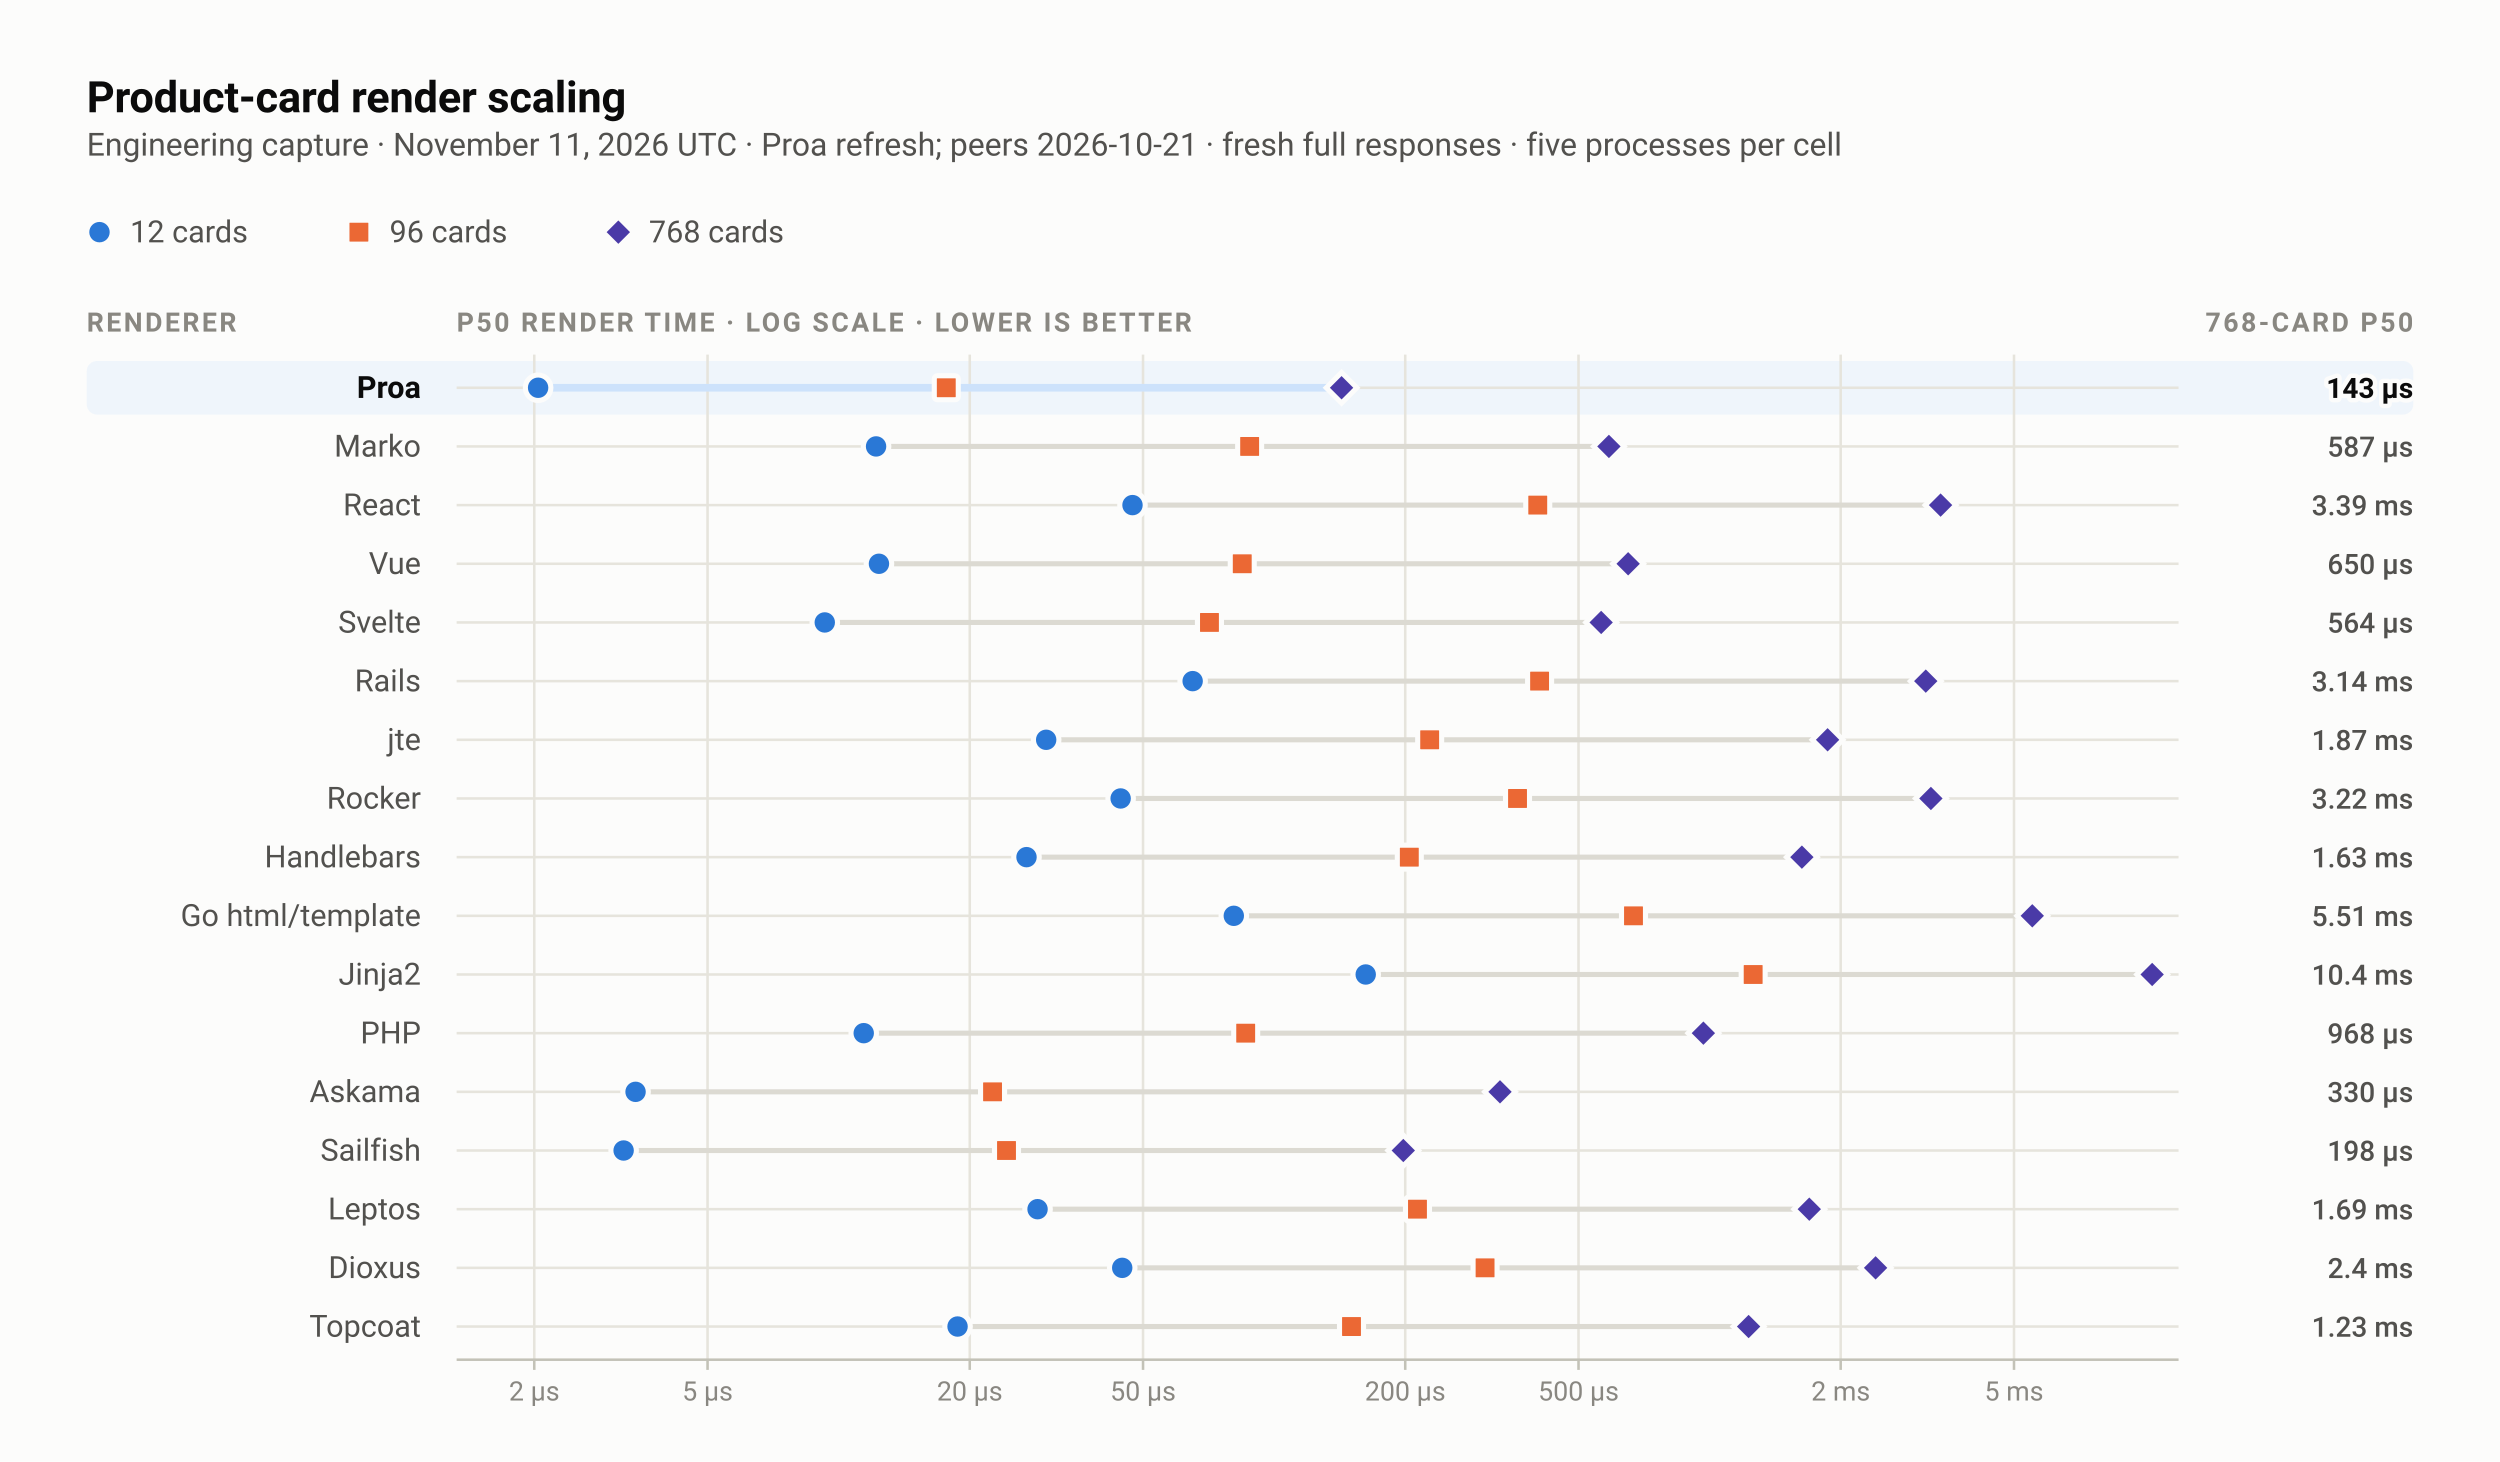
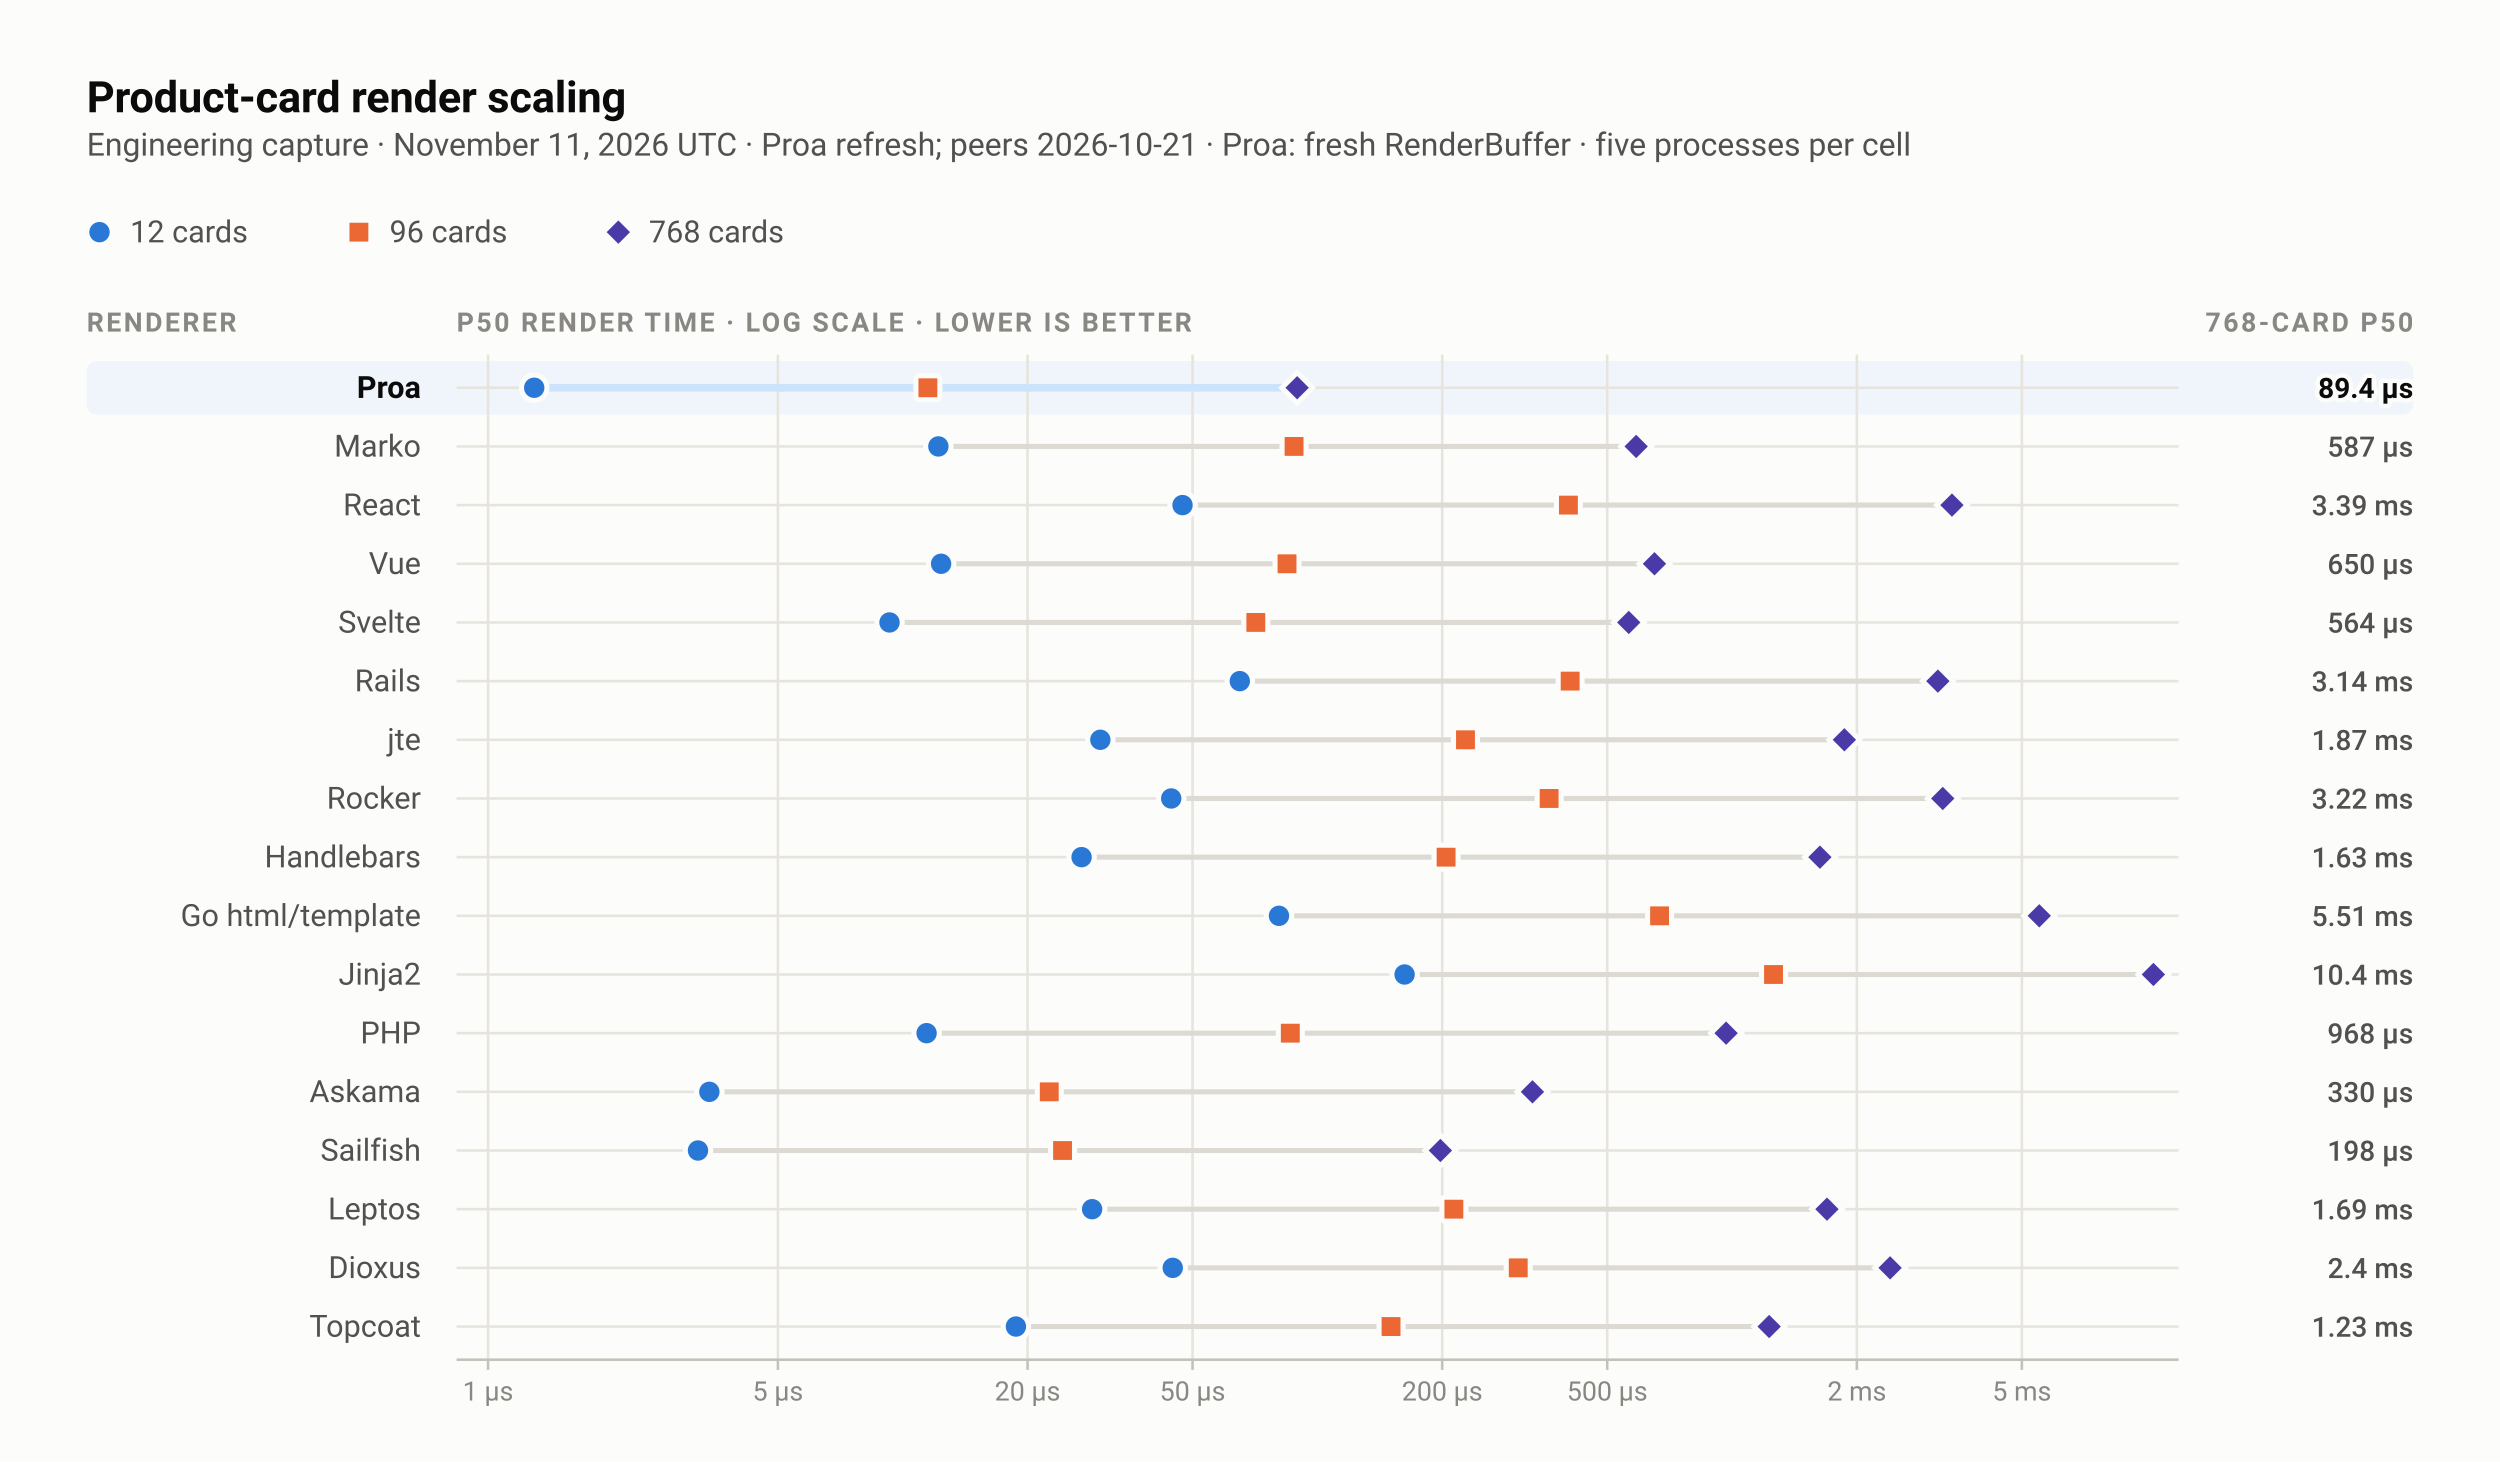
<svg xmlns="http://www.w3.org/2000/svg" width="980" height="573" viewBox="0 0 980 573" role="img" aria-labelledby="ttl dsc">
  <style>
  text { font-family: system-ui, -apple-system, "Segoe UI", Roboto, "Helvetica Neue", Arial, sans-serif; }
  .t   { font-size: 17px; font-weight: 600; fill: #0b0b0b; letter-spacing: -.005em; }
  .d   { font-size: 12.5px; font-weight: 400; fill: #52514e; }
  .eb  { font-size: 10.5px; font-weight: 600; fill: #898781; letter-spacing: .09em; }
  .cat { font-size: 12px; font-weight: 400; fill: #52514e; }
  .catb{ font-size: 12px; font-weight: 600; fill: #0b0b0b; }
  .lg  { font-size: 12px; font-weight: 400; fill: #52514e; }
  .tick{ font-size: 10.5px; font-weight: 400; fill: #898781; font-variant-numeric: tabular-nums; }
  .val { font-size: 11px; font-weight: 500; fill: #52514e; font-variant-numeric: tabular-nums;
         paint-order: stroke; stroke: #fcfcfb; stroke-width: 3.5px; stroke-linejoin: round; }
  .valb{ font-size: 11px; font-weight: 600; fill: #0b0b0b; font-variant-numeric: tabular-nums;
         paint-order: stroke; stroke: #fcfcfb; stroke-width: 3.5px; stroke-linejoin: round; }
  .valw{ font-size: 11px; font-weight: 600; fill: #fcfcfb; font-variant-numeric: tabular-nums; }
  .note{ font-size: 10px; font-weight: 400; fill: #898781; }
  .mono{ font-family: ui-monospace, SFMono-Regular, "SF Mono", Menlo, Consolas, monospace; }
  .end { text-anchor: end; }
  .mid { text-anchor: middle; }
</style>
  <rect width="980" height="573" fill="#fcfcfb" />
  <text x="34" y="44" class="t">Product-card render scaling</text>
-   <text x="34" y="61" class="d">Engineering capture · November 11, 2026 UTC · Proa refresh; peers 2026-10-21 · fresh full responses · five processes per cell</text>
+   <text x="34" y="61" class="d">Engineering capture · November 11, 2026 UTC · Proa refresh; peers 2026-10-21 · Proa: fresh RenderBuffer · five processes per cell</text>
  <circle cx="39" cy="91" r="5" fill="#2a78d6" stroke="#fcfcfb" stroke-width="2" />
  <text x="51" y="95" class="lg">12 cards</text>
  <rect x="135.99" y="86.3" width="9.4" height="9.4" rx="1.2" fill="#eb6834" stroke="#fcfcfb" stroke-width="2" />
  <text x="152.69" y="95" class="lg">96 cards</text>
  <path d="M242.38 85L248.38 91L242.38 97L236.38 91Z" fill="#4a3aa7" stroke="#fcfcfb" stroke-width="2" />
  <text x="254.38" y="95" class="lg">768 cards</text>
  <text x="34" y="130" class="eb">RENDERER</text>
  <text x="179" y="130" class="eb">P50 RENDER TIME · LOG SCALE · LOWER IS BETTER</text>
  <text x="946" y="130" class="eb end" text-anchor="end">768-CARD P50</text>
  <rect x="34" y="141.5" width="912" height="21" rx="4" fill="#cde2fb" opacity=".28" />
  <g text-anchor="middle">
-     <path d="M209.43 139L209.43 533" stroke="#e6e4dc" stroke-width="1" />
-     <path d="M209.43 533L209.43 537" stroke="#c3c2b7" stroke-width="1" />
-     <text x="209.43" y="549" class="tick mid">2 µs</text>
-     <path d="M277.36 139L277.36 533" stroke="#e6e4dc" stroke-width="1" />
-     <path d="M277.36 533L277.36 537" stroke="#c3c2b7" stroke-width="1" />
-     <text x="277.36" y="549" class="tick mid">5 µs</text>
-     <path d="M380.14 139L380.14 533" stroke="#e6e4dc" stroke-width="1" />
-     <path d="M380.14 533L380.14 537" stroke="#c3c2b7" stroke-width="1" />
-     <text x="380.14" y="549" class="tick mid">20 µs</text>
-     <path d="M448.07 139L448.07 533" stroke="#e6e4dc" stroke-width="1" />
-     <path d="M448.07 533L448.07 537" stroke="#c3c2b7" stroke-width="1" />
-     <text x="448.07" y="549" class="tick mid">50 µs</text>
-     <path d="M550.85 139L550.85 533" stroke="#e6e4dc" stroke-width="1" />
-     <path d="M550.85 533L550.85 537" stroke="#c3c2b7" stroke-width="1" />
-     <text x="550.85" y="549" class="tick mid">200 µs</text>
-     <path d="M618.78 139L618.78 533" stroke="#e6e4dc" stroke-width="1" />
-     <path d="M618.78 533L618.78 537" stroke="#c3c2b7" stroke-width="1" />
-     <text x="618.78" y="549" class="tick mid">500 µs</text>
-     <path d="M721.55 139L721.55 533" stroke="#e6e4dc" stroke-width="1" />
-     <path d="M721.55 533L721.55 537" stroke="#c3c2b7" stroke-width="1" />
-     <text x="721.55" y="549" class="tick mid">2 ms</text>
-     <path d="M789.49 139L789.49 533" stroke="#e6e4dc" stroke-width="1" />
-     <path d="M789.49 533L789.49 537" stroke="#c3c2b7" stroke-width="1" />
-     <text x="789.49" y="549" class="tick mid">5 ms</text>
+     <path d="M191.32 139L191.32 533" stroke="#e6e4dc" stroke-width="1" />
+     <path d="M191.32 533L191.32 537" stroke="#c3c2b7" stroke-width="1" />
+     <text x="191.32" y="549" class="tick mid">1 µs</text>
+     <path d="M304.94 139L304.94 533" stroke="#e6e4dc" stroke-width="1" />
+     <path d="M304.94 533L304.94 537" stroke="#c3c2b7" stroke-width="1" />
+     <text x="304.94" y="549" class="tick mid">5 µs</text>
+     <path d="M402.8 139L402.8 533" stroke="#e6e4dc" stroke-width="1" />
+     <path d="M402.8 533L402.8 537" stroke="#c3c2b7" stroke-width="1" />
+     <text x="402.8" y="549" class="tick mid">20 µs</text>
+     <path d="M467.48 139L467.48 533" stroke="#e6e4dc" stroke-width="1" />
+     <path d="M467.48 533L467.48 537" stroke="#c3c2b7" stroke-width="1" />
+     <text x="467.48" y="549" class="tick mid">50 µs</text>
+     <path d="M565.34 139L565.34 533" stroke="#e6e4dc" stroke-width="1" />
+     <path d="M565.34 533L565.34 537" stroke="#c3c2b7" stroke-width="1" />
+     <text x="565.34" y="549" class="tick mid">200 µs</text>
+     <path d="M630.03 139L630.03 533" stroke="#e6e4dc" stroke-width="1" />
+     <path d="M630.03 533L630.03 537" stroke="#c3c2b7" stroke-width="1" />
+     <text x="630.03" y="549" class="tick mid">500 µs</text>
+     <path d="M727.89 139L727.89 533" stroke="#e6e4dc" stroke-width="1" />
+     <path d="M727.89 533L727.89 537" stroke="#c3c2b7" stroke-width="1" />
+     <text x="727.89" y="549" class="tick mid">2 ms</text>
+     <path d="M792.57 139L792.57 533" stroke="#e6e4dc" stroke-width="1" />
+     <path d="M792.57 533L792.57 537" stroke="#c3c2b7" stroke-width="1" />
+     <text x="792.57" y="549" class="tick mid">5 ms</text>
    <path d="M179 533L854 533" stroke="#c3c2b7" stroke-width="1" />
  </g>
  <path d="M179 152L854 152" stroke="#e6e4dc" stroke-width="1" />
-   <path d="M210.94 152L525.89 152" stroke="#cde2fb" stroke-width="3" />
+   <path d="M209.41 152L508.48 152" stroke="#cde2fb" stroke-width="3" />
  <text x="165" y="156" class="catb end" text-anchor="end">Proa</text>
-   <circle cx="210.94" cy="152" r="5" fill="#2a78d6" stroke="#fcfcfb" stroke-width="2" />
-   <rect x="366.24" y="147.3" width="9.4" height="9.4" rx="1.2" fill="#eb6834" stroke="#fcfcfb" stroke-width="2" />
-   <path d="M525.89 146L531.89 152L525.89 158L519.89 152Z" fill="#4a3aa7" stroke="#fcfcfb" stroke-width="2" />
-   <text x="946" y="156" class="valb end" text-anchor="end">143 µs</text>
+   <circle cx="209.41" cy="152" r="5" fill="#2a78d6" stroke="#fcfcfb" stroke-width="2" />
+   <rect x="359.03" y="147.3" width="9.4" height="9.4" rx="1.2" fill="#eb6834" stroke="#fcfcfb" stroke-width="2" />
+   <path d="M508.48 146L514.48 152L508.48 158L502.48 152Z" fill="#4a3aa7" stroke="#fcfcfb" stroke-width="2" />
+   <text x="946" y="156" class="valb end" text-anchor="end">89.4 µs</text>
  <path d="M179 175L854 175" stroke="#e6e4dc" stroke-width="1" />
-   <path d="M343.42 175L630.69 175" stroke="#dcdad2" stroke-width="2" />
+   <path d="M367.84 175L641.37 175" stroke="#dcdad2" stroke-width="2" />
  <text x="165" y="179" class="cat end" text-anchor="end">Marko</text>
-   <circle cx="343.42" cy="175" r="5" fill="#2a78d6" stroke="#fcfcfb" stroke-width="2" />
-   <rect x="485.16" y="170.3" width="9.4" height="9.4" rx="1.2" fill="#eb6834" stroke="#fcfcfb" stroke-width="2" />
-   <path d="M630.69 169L636.69 175L630.69 181L624.69 175Z" fill="#4a3aa7" stroke="#fcfcfb" stroke-width="2" />
+   <circle cx="367.84" cy="175" r="5" fill="#2a78d6" stroke="#fcfcfb" stroke-width="2" />
+   <rect x="502.57" y="170.3" width="9.4" height="9.4" rx="1.2" fill="#eb6834" stroke="#fcfcfb" stroke-width="2" />
+   <path d="M641.37 169L647.37 175L641.37 181L635.37 175Z" fill="#4a3aa7" stroke="#fcfcfb" stroke-width="2" />
  <text x="946" y="179" class="val end" text-anchor="end">587 µs</text>
  <path d="M179 198L854 198" stroke="#e6e4dc" stroke-width="1" />
-   <path d="M443.94 198L760.7 198" stroke="#dcdad2" stroke-width="2" />
+   <path d="M463.55 198L765.16 198" stroke="#dcdad2" stroke-width="2" />
  <text x="165" y="202" class="cat end" text-anchor="end">React</text>
-   <circle cx="443.94" cy="198" r="5" fill="#2a78d6" stroke="#fcfcfb" stroke-width="2" />
-   <rect x="598.1" y="193.3" width="9.4" height="9.4" rx="1.2" fill="#eb6834" stroke="#fcfcfb" stroke-width="2" />
-   <path d="M760.7 192L766.7 198L760.7 204L754.7 198Z" fill="#4a3aa7" stroke="#fcfcfb" stroke-width="2" />
+   <circle cx="463.55" cy="198" r="5" fill="#2a78d6" stroke="#fcfcfb" stroke-width="2" />
+   <rect x="610.12" y="193.3" width="9.4" height="9.4" rx="1.2" fill="#eb6834" stroke="#fcfcfb" stroke-width="2" />
+   <path d="M765.16 192L771.16 198L765.16 204L759.16 198Z" fill="#4a3aa7" stroke="#fcfcfb" stroke-width="2" />
  <text x="946" y="202" class="val end" text-anchor="end">3.39 ms</text>
  <path d="M179 221L854 221" stroke="#e6e4dc" stroke-width="1" />
-   <path d="M344.55 221L638.23 221" stroke="#dcdad2" stroke-width="2" />
+   <path d="M368.91 221L648.55 221" stroke="#dcdad2" stroke-width="2" />
  <text x="165" y="225" class="cat end" text-anchor="end">Vue</text>
-   <circle cx="344.55" cy="221" r="5" fill="#2a78d6" stroke="#fcfcfb" stroke-width="2" />
-   <rect x="482.26" y="216.3" width="9.4" height="9.4" rx="1.2" fill="#eb6834" stroke="#fcfcfb" stroke-width="2" />
-   <path d="M638.23 215L644.23 221L638.23 227L632.23 221Z" fill="#4a3aa7" stroke="#fcfcfb" stroke-width="2" />
+   <circle cx="368.91" cy="221" r="5" fill="#2a78d6" stroke="#fcfcfb" stroke-width="2" />
+   <rect x="499.81" y="216.3" width="9.4" height="9.4" rx="1.2" fill="#eb6834" stroke="#fcfcfb" stroke-width="2" />
+   <path d="M648.55 215L654.55 221L648.55 227L642.55 221Z" fill="#4a3aa7" stroke="#fcfcfb" stroke-width="2" />
  <text x="946" y="225" class="val end" text-anchor="end">650 µs</text>
  <path d="M179 244L854 244" stroke="#e6e4dc" stroke-width="1" />
-   <path d="M323.31 244L627.65 244" stroke="#dcdad2" stroke-width="2" />
+   <path d="M348.69 244L638.47 244" stroke="#dcdad2" stroke-width="2" />
  <text x="165" y="248" class="cat end" text-anchor="end">Svelte</text>
-   <circle cx="323.31" cy="244" r="5" fill="#2a78d6" stroke="#fcfcfb" stroke-width="2" />
-   <rect x="469.41" y="239.3" width="9.4" height="9.4" rx="1.2" fill="#eb6834" stroke="#fcfcfb" stroke-width="2" />
-   <path d="M627.65 238L633.65 244L627.65 250L621.65 244Z" fill="#4a3aa7" stroke="#fcfcfb" stroke-width="2" />
+   <circle cx="348.69" cy="244" r="5" fill="#2a78d6" stroke="#fcfcfb" stroke-width="2" />
+   <rect x="487.58" y="239.3" width="9.4" height="9.4" rx="1.2" fill="#eb6834" stroke="#fcfcfb" stroke-width="2" />
+   <path d="M638.47 238L644.47 244L638.47 250L632.47 244Z" fill="#4a3aa7" stroke="#fcfcfb" stroke-width="2" />
  <text x="946" y="248" class="val end" text-anchor="end">564 µs</text>
  <path d="M179 267L854 267" stroke="#e6e4dc" stroke-width="1" />
-   <path d="M467.52 267L754.9 267" stroke="#dcdad2" stroke-width="2" />
+   <path d="M486 267L759.64 267" stroke="#dcdad2" stroke-width="2" />
  <text x="165" y="271" class="cat end" text-anchor="end">Rails</text>
-   <circle cx="467.52" cy="267" r="5" fill="#2a78d6" stroke="#fcfcfb" stroke-width="2" />
-   <rect x="598.82" y="262.3" width="9.4" height="9.4" rx="1.2" fill="#eb6834" stroke="#fcfcfb" stroke-width="2" />
-   <path d="M754.9 261L760.9 267L754.9 273L748.9 267Z" fill="#4a3aa7" stroke="#fcfcfb" stroke-width="2" />
+   <circle cx="486" cy="267" r="5" fill="#2a78d6" stroke="#fcfcfb" stroke-width="2" />
+   <rect x="610.8" y="262.3" width="9.4" height="9.4" rx="1.2" fill="#eb6834" stroke="#fcfcfb" stroke-width="2" />
+   <path d="M759.64 261L765.64 267L759.64 273L753.64 267Z" fill="#4a3aa7" stroke="#fcfcfb" stroke-width="2" />
  <text x="946" y="271" class="val end" text-anchor="end">3.14 ms</text>
  <path d="M179 290L854 290" stroke="#e6e4dc" stroke-width="1" />
-   <path d="M410.1 290L716.41 290" stroke="#dcdad2" stroke-width="2" />
+   <path d="M431.33 290L722.99 290" stroke="#dcdad2" stroke-width="2" />
  <text x="165" y="294" class="cat end" text-anchor="end">jte</text>
-   <circle cx="410.1" cy="290" r="5" fill="#2a78d6" stroke="#fcfcfb" stroke-width="2" />
-   <rect x="555.73" y="285.3" width="9.4" height="9.4" rx="1.2" fill="#eb6834" stroke="#fcfcfb" stroke-width="2" />
-   <path d="M716.41 284L722.41 290L716.41 296L710.41 290Z" fill="#4a3aa7" stroke="#fcfcfb" stroke-width="2" />
+   <circle cx="431.33" cy="290" r="5" fill="#2a78d6" stroke="#fcfcfb" stroke-width="2" />
+   <rect x="569.77" y="285.3" width="9.4" height="9.4" rx="1.2" fill="#eb6834" stroke="#fcfcfb" stroke-width="2" />
+   <path d="M722.99 284L728.99 290L722.99 296L716.99 290Z" fill="#4a3aa7" stroke="#fcfcfb" stroke-width="2" />
  <text x="946" y="294" class="val end" text-anchor="end">1.87 ms</text>
  <path d="M179 313L854 313" stroke="#e6e4dc" stroke-width="1" />
-   <path d="M439.29 313L756.91 313" stroke="#dcdad2" stroke-width="2" />
+   <path d="M459.12 313L761.55 313" stroke="#dcdad2" stroke-width="2" />
  <text x="165" y="317" class="cat end" text-anchor="end">Rocker</text>
-   <circle cx="439.29" cy="313" r="5" fill="#2a78d6" stroke="#fcfcfb" stroke-width="2" />
-   <rect x="590.17" y="308.3" width="9.4" height="9.4" rx="1.2" fill="#eb6834" stroke="#fcfcfb" stroke-width="2" />
-   <path d="M756.91 307L762.91 313L756.91 319L750.91 313Z" fill="#4a3aa7" stroke="#fcfcfb" stroke-width="2" />
+   <circle cx="459.12" cy="313" r="5" fill="#2a78d6" stroke="#fcfcfb" stroke-width="2" />
+   <rect x="602.56" y="308.3" width="9.4" height="9.4" rx="1.2" fill="#eb6834" stroke="#fcfcfb" stroke-width="2" />
+   <path d="M761.55 307L767.55 313L761.55 319L755.55 313Z" fill="#4a3aa7" stroke="#fcfcfb" stroke-width="2" />
  <text x="946" y="317" class="val end" text-anchor="end">3.22 ms</text>
  <path d="M179 336L854 336" stroke="#e6e4dc" stroke-width="1" />
-   <path d="M402.39 336L706.34 336" stroke="#dcdad2" stroke-width="2" />
+   <path d="M423.98 336L713.4 336" stroke="#dcdad2" stroke-width="2" />
  <text x="165" y="340" class="cat end" text-anchor="end">Handlebars</text>
-   <circle cx="402.39" cy="336" r="5" fill="#2a78d6" stroke="#fcfcfb" stroke-width="2" />
-   <rect x="547.75" y="331.3" width="9.4" height="9.4" rx="1.2" fill="#eb6834" stroke="#fcfcfb" stroke-width="2" />
-   <path d="M706.34 330L712.34 336L706.34 342L700.34 336Z" fill="#4a3aa7" stroke="#fcfcfb" stroke-width="2" />
+   <circle cx="423.98" cy="336" r="5" fill="#2a78d6" stroke="#fcfcfb" stroke-width="2" />
+   <rect x="562.17" y="331.3" width="9.4" height="9.4" rx="1.2" fill="#eb6834" stroke="#fcfcfb" stroke-width="2" />
+   <path d="M713.4 330L719.4 336L713.4 342L707.4 336Z" fill="#4a3aa7" stroke="#fcfcfb" stroke-width="2" />
  <text x="946" y="340" class="val end" text-anchor="end">1.63 ms</text>
  <path d="M179 359L854 359" stroke="#e6e4dc" stroke-width="1" />
-   <path d="M483.65 359L796.65 359" stroke="#dcdad2" stroke-width="2" />
+   <path d="M501.36 359L799.39 359" stroke="#dcdad2" stroke-width="2" />
  <text x="165" y="363" class="cat end" text-anchor="end">Go html/template</text>
-   <circle cx="483.65" cy="359" r="5" fill="#2a78d6" stroke="#fcfcfb" stroke-width="2" />
-   <rect x="635.63" y="354.3" width="9.4" height="9.4" rx="1.2" fill="#eb6834" stroke="#fcfcfb" stroke-width="2" />
-   <path d="M796.65 353L802.65 359L796.65 365L790.65 359Z" fill="#4a3aa7" stroke="#fcfcfb" stroke-width="2" />
+   <circle cx="501.36" cy="359" r="5" fill="#2a78d6" stroke="#fcfcfb" stroke-width="2" />
+   <rect x="645.85" y="354.3" width="9.4" height="9.4" rx="1.2" fill="#eb6834" stroke="#fcfcfb" stroke-width="2" />
+   <path d="M799.39 353L805.39 359L799.39 365L793.39 359Z" fill="#4a3aa7" stroke="#fcfcfb" stroke-width="2" />
  <text x="946" y="363" class="val end" text-anchor="end">5.51 ms</text>
  <path d="M179 382L854 382" stroke="#e6e4dc" stroke-width="1" />
-   <path d="M535.36 382L843.64 382" stroke="#dcdad2" stroke-width="2" />
+   <path d="M550.6 382L844.13 382" stroke="#dcdad2" stroke-width="2" />
  <text x="165" y="386" class="cat end" text-anchor="end">Jinja2</text>
-   <circle cx="535.36" cy="382" r="5" fill="#2a78d6" stroke="#fcfcfb" stroke-width="2" />
-   <rect x="682.54" y="377.3" width="9.4" height="9.4" rx="1.2" fill="#eb6834" stroke="#fcfcfb" stroke-width="2" />
-   <path d="M843.64 376L849.64 382L843.64 388L837.64 382Z" fill="#4a3aa7" stroke="#fcfcfb" stroke-width="2" />
+   <circle cx="550.6" cy="382" r="5" fill="#2a78d6" stroke="#fcfcfb" stroke-width="2" />
+   <rect x="690.52" y="377.3" width="9.4" height="9.4" rx="1.2" fill="#eb6834" stroke="#fcfcfb" stroke-width="2" />
+   <path d="M844.13 376L850.13 382L844.13 388L838.13 382Z" fill="#4a3aa7" stroke="#fcfcfb" stroke-width="2" />
  <text x="946" y="386" class="val end" text-anchor="end">10.4 ms</text>
  <path d="M179 405L854 405" stroke="#e6e4dc" stroke-width="1" />
-   <path d="M338.58 405L667.72 405" stroke="#dcdad2" stroke-width="2" />
+   <path d="M363.22 405L676.63 405" stroke="#dcdad2" stroke-width="2" />
  <text x="165" y="409" class="cat end" text-anchor="end">PHP</text>
-   <circle cx="338.58" cy="405" r="5" fill="#2a78d6" stroke="#fcfcfb" stroke-width="2" />
-   <rect x="483.61" y="400.3" width="9.4" height="9.4" rx="1.2" fill="#eb6834" stroke="#fcfcfb" stroke-width="2" />
-   <path d="M667.72 399L673.72 405L667.72 411L661.72 405Z" fill="#4a3aa7" stroke="#fcfcfb" stroke-width="2" />
+   <circle cx="363.22" cy="405" r="5" fill="#2a78d6" stroke="#fcfcfb" stroke-width="2" />
+   <rect x="501.1" y="400.3" width="9.4" height="9.4" rx="1.2" fill="#eb6834" stroke="#fcfcfb" stroke-width="2" />
+   <path d="M676.63 399L682.63 405L676.63 411L670.63 405Z" fill="#4a3aa7" stroke="#fcfcfb" stroke-width="2" />
  <text x="946" y="409" class="val end" text-anchor="end">968 µs</text>
  <path d="M179 428L854 428" stroke="#e6e4dc" stroke-width="1" />
-   <path d="M249.14 428L588 428" stroke="#dcdad2" stroke-width="2" />
+   <path d="M278.07 428L600.72 428" stroke="#dcdad2" stroke-width="2" />
  <text x="165" y="432" class="cat end" text-anchor="end">Askama</text>
-   <circle cx="249.14" cy="428" r="5" fill="#2a78d6" stroke="#fcfcfb" stroke-width="2" />
-   <rect x="384.38" y="423.3" width="9.4" height="9.4" rx="1.2" fill="#eb6834" stroke="#fcfcfb" stroke-width="2" />
-   <path d="M588 422L594 428L588 434L582 428Z" fill="#4a3aa7" stroke="#fcfcfb" stroke-width="2" />
+   <circle cx="278.07" cy="428" r="5" fill="#2a78d6" stroke="#fcfcfb" stroke-width="2" />
+   <rect x="406.61" y="423.3" width="9.4" height="9.4" rx="1.2" fill="#eb6834" stroke="#fcfcfb" stroke-width="2" />
+   <path d="M600.72 422L606.72 428L600.72 434L594.72 428Z" fill="#4a3aa7" stroke="#fcfcfb" stroke-width="2" />
  <text x="946" y="432" class="val end" text-anchor="end">330 µs</text>
  <path d="M179 451L854 451" stroke="#e6e4dc" stroke-width="1" />
-   <path d="M244.46 451L550.09 451" stroke="#dcdad2" stroke-width="2" />
+   <path d="M273.61 451L564.63 451" stroke="#dcdad2" stroke-width="2" />
  <text x="165" y="455" class="cat end" text-anchor="end">Sailfish</text>
-   <circle cx="244.46" cy="451" r="5" fill="#2a78d6" stroke="#fcfcfb" stroke-width="2" />
-   <rect x="389.85" y="446.3" width="9.4" height="9.4" rx="1.2" fill="#eb6834" stroke="#fcfcfb" stroke-width="2" />
-   <path d="M550.09 445L556.09 451L550.09 457L544.09 451Z" fill="#4a3aa7" stroke="#fcfcfb" stroke-width="2" />
+   <circle cx="273.61" cy="451" r="5" fill="#2a78d6" stroke="#fcfcfb" stroke-width="2" />
+   <rect x="411.82" y="446.3" width="9.4" height="9.4" rx="1.2" fill="#eb6834" stroke="#fcfcfb" stroke-width="2" />
+   <path d="M564.63 445L570.63 451L564.63 457L558.63 451Z" fill="#4a3aa7" stroke="#fcfcfb" stroke-width="2" />
  <text x="946" y="455" class="val end" text-anchor="end">198 µs</text>
  <path d="M179 474L854 474" stroke="#e6e4dc" stroke-width="1" />
-   <path d="M406.72 474L709.24 474" stroke="#dcdad2" stroke-width="2" />
+   <path d="M428.11 474L716.17 474" stroke="#dcdad2" stroke-width="2" />
  <text x="165" y="478" class="cat end" text-anchor="end">Leptos</text>
-   <circle cx="406.72" cy="474" r="5" fill="#2a78d6" stroke="#fcfcfb" stroke-width="2" />
-   <rect x="550.95" y="469.3" width="9.4" height="9.4" rx="1.2" fill="#eb6834" stroke="#fcfcfb" stroke-width="2" />
-   <path d="M709.24 468L715.24 474L709.24 480L703.24 474Z" fill="#4a3aa7" stroke="#fcfcfb" stroke-width="2" />
+   <circle cx="428.11" cy="474" r="5" fill="#2a78d6" stroke="#fcfcfb" stroke-width="2" />
+   <rect x="565.22" y="469.3" width="9.4" height="9.4" rx="1.2" fill="#eb6834" stroke="#fcfcfb" stroke-width="2" />
+   <path d="M716.17 468L722.17 474L716.17 480L710.17 474Z" fill="#4a3aa7" stroke="#fcfcfb" stroke-width="2" />
  <text x="946" y="478" class="val end" text-anchor="end">1.69 ms</text>
  <path d="M179 497L854 497" stroke="#e6e4dc" stroke-width="1" />
-   <path d="M439.91 497L735.23 497" stroke="#dcdad2" stroke-width="2" />
+   <path d="M459.72 497L740.91 497" stroke="#dcdad2" stroke-width="2" />
  <text x="165" y="501" class="cat end" text-anchor="end">Dioxus</text>
-   <circle cx="439.91" cy="497" r="5" fill="#2a78d6" stroke="#fcfcfb" stroke-width="2" />
-   <rect x="577.45" y="492.3" width="9.4" height="9.4" rx="1.2" fill="#eb6834" stroke="#fcfcfb" stroke-width="2" />
-   <path d="M735.23 491L741.23 497L735.23 503L729.23 497Z" fill="#4a3aa7" stroke="#fcfcfb" stroke-width="2" />
+   <circle cx="459.72" cy="497" r="5" fill="#2a78d6" stroke="#fcfcfb" stroke-width="2" />
+   <rect x="590.45" y="492.3" width="9.4" height="9.4" rx="1.2" fill="#eb6834" stroke="#fcfcfb" stroke-width="2" />
+   <path d="M740.91 491L746.91 497L740.91 503L734.91 497Z" fill="#4a3aa7" stroke="#fcfcfb" stroke-width="2" />
  <text x="946" y="501" class="val end" text-anchor="end">2.4 ms</text>
  <path d="M179 520L854 520" stroke="#e6e4dc" stroke-width="1" />
-   <path d="M375.36 520L685.45 520" stroke="#dcdad2" stroke-width="2" />
+   <path d="M398.24 520L693.51 520" stroke="#dcdad2" stroke-width="2" />
  <text x="165" y="524" class="cat end" text-anchor="end">Topcoat</text>
-   <circle cx="375.36" cy="520" r="5" fill="#2a78d6" stroke="#fcfcfb" stroke-width="2" />
-   <rect x="525.09" y="515.3" width="9.4" height="9.4" rx="1.2" fill="#eb6834" stroke="#fcfcfb" stroke-width="2" />
-   <path d="M685.45 514L691.45 520L685.45 526L679.45 520Z" fill="#4a3aa7" stroke="#fcfcfb" stroke-width="2" />
+   <circle cx="398.24" cy="520" r="5" fill="#2a78d6" stroke="#fcfcfb" stroke-width="2" />
+   <rect x="540.59" y="515.3" width="9.4" height="9.4" rx="1.2" fill="#eb6834" stroke="#fcfcfb" stroke-width="2" />
+   <path d="M693.51 514L699.51 520L693.51 526L687.51 520Z" fill="#4a3aa7" stroke="#fcfcfb" stroke-width="2" />
  <text x="946" y="524" class="val end" text-anchor="end">1.23 ms</text>
</svg>
